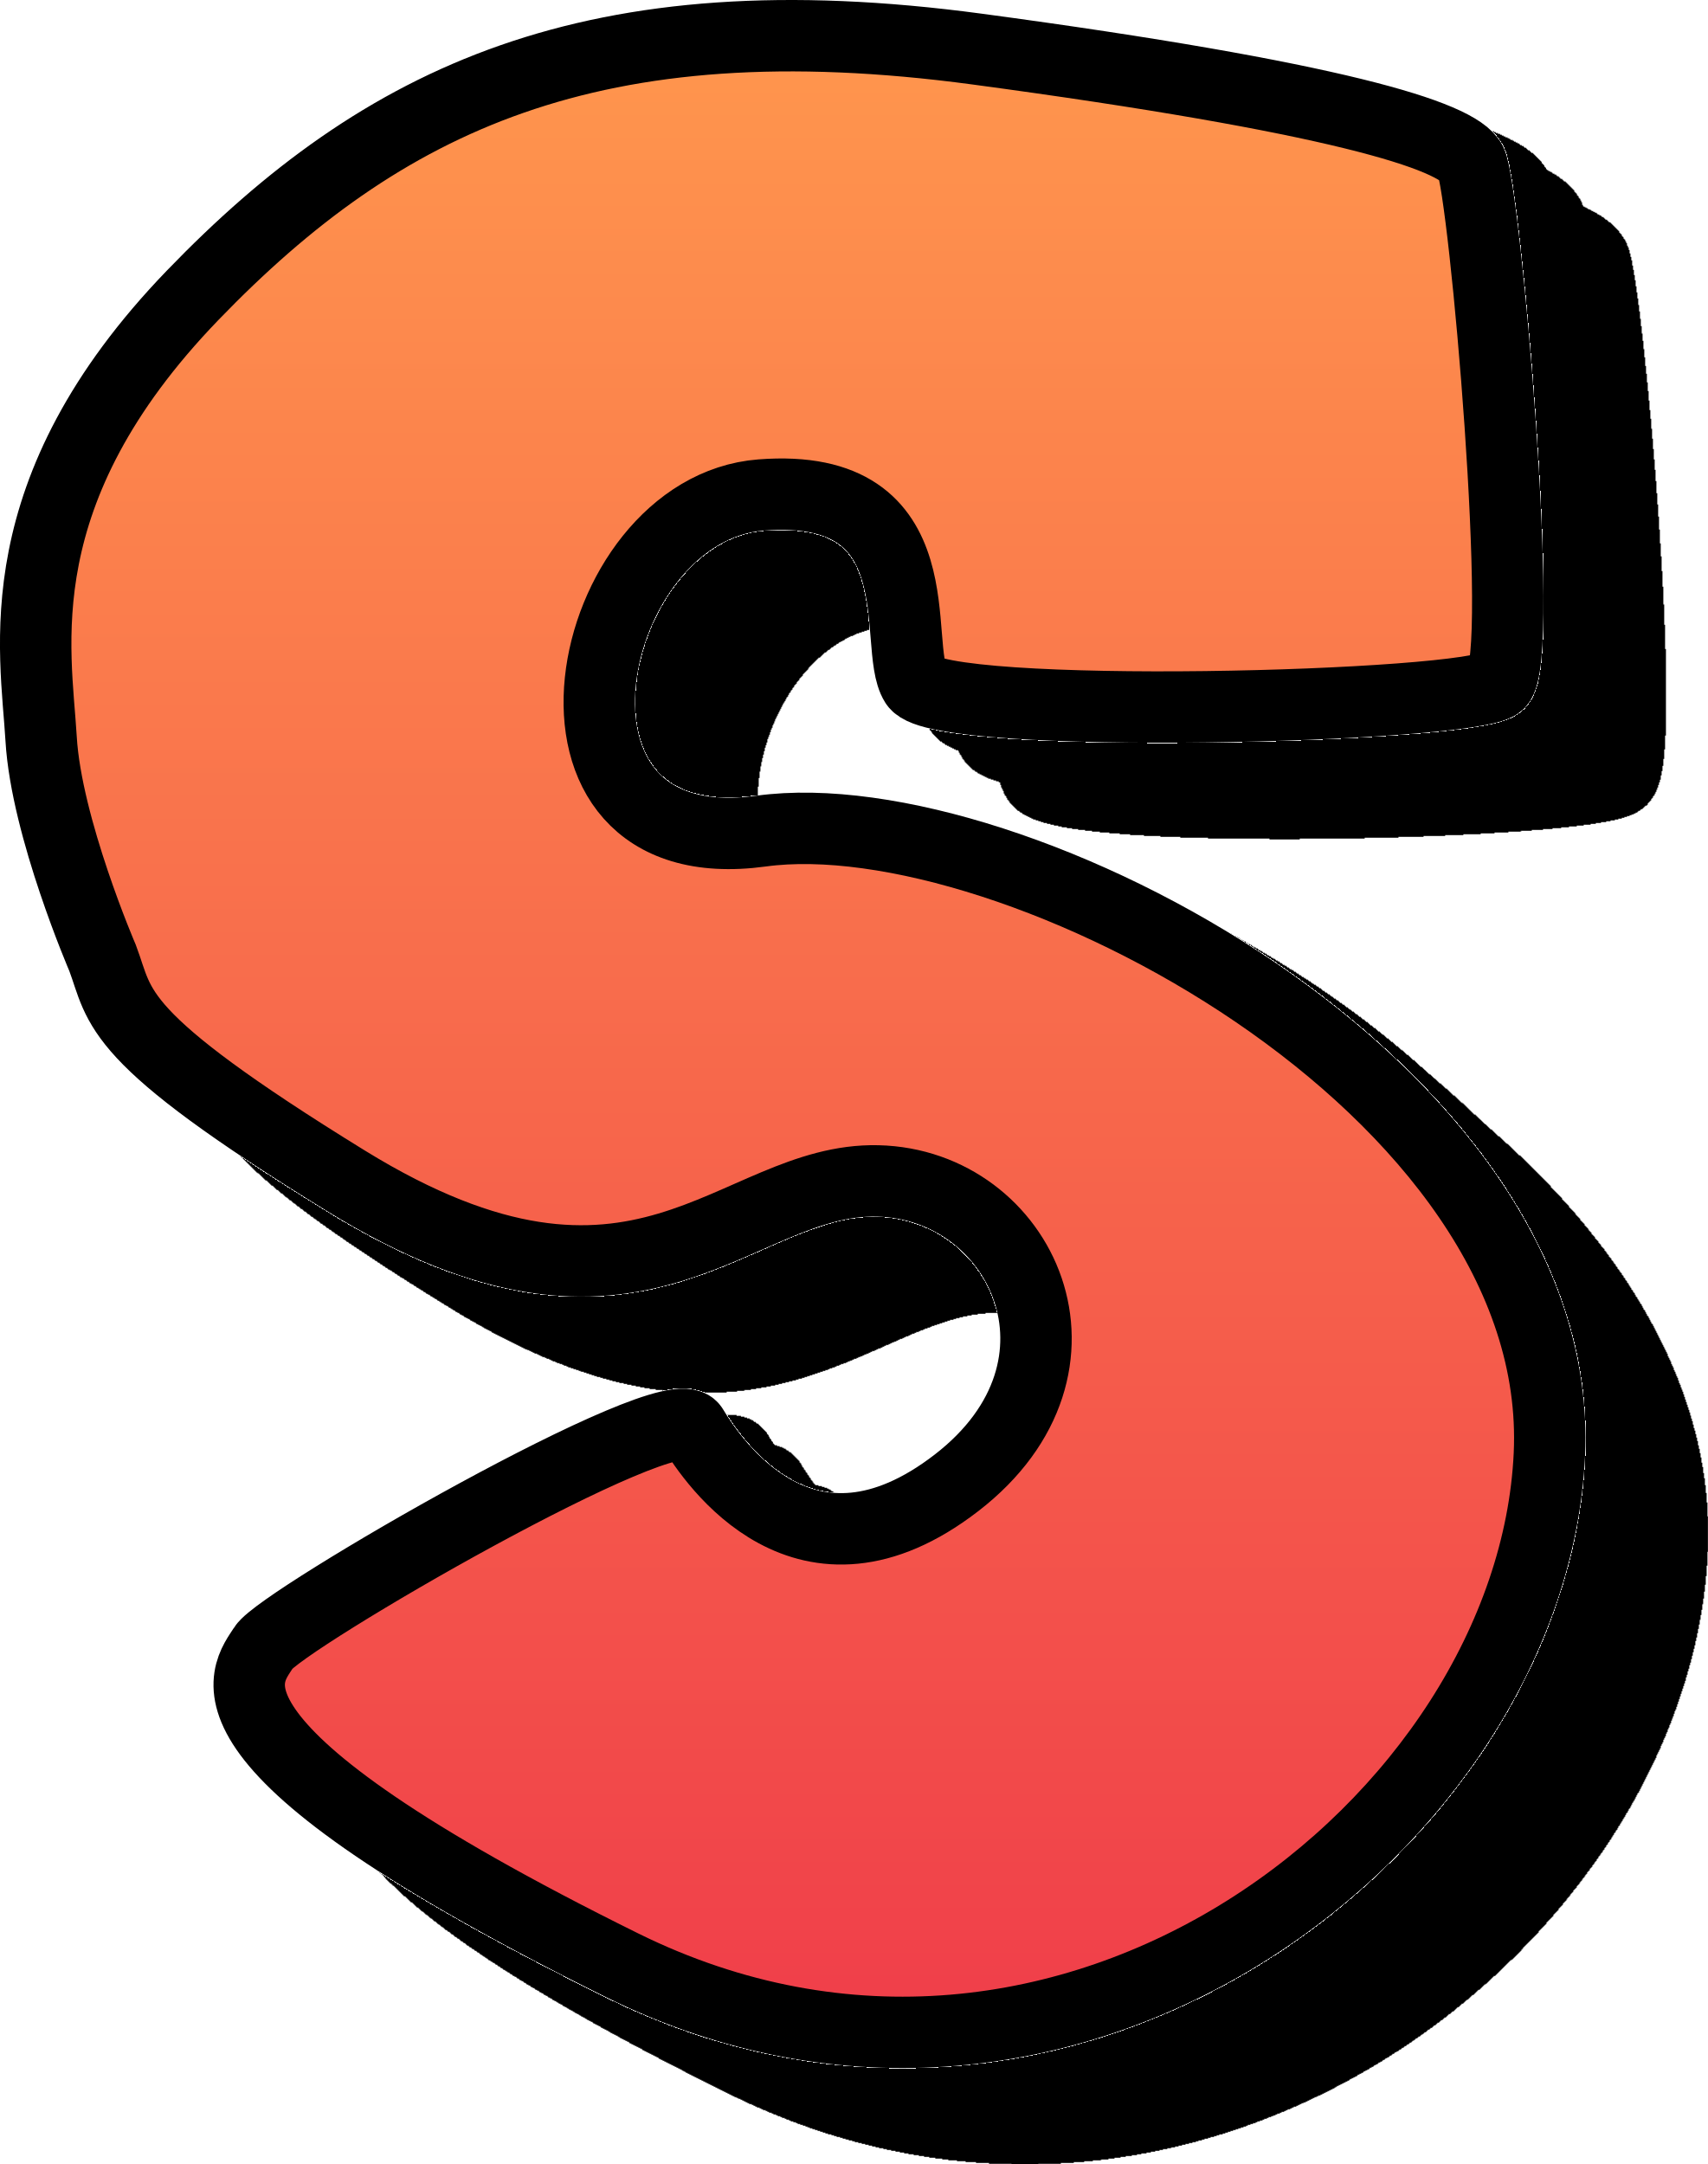
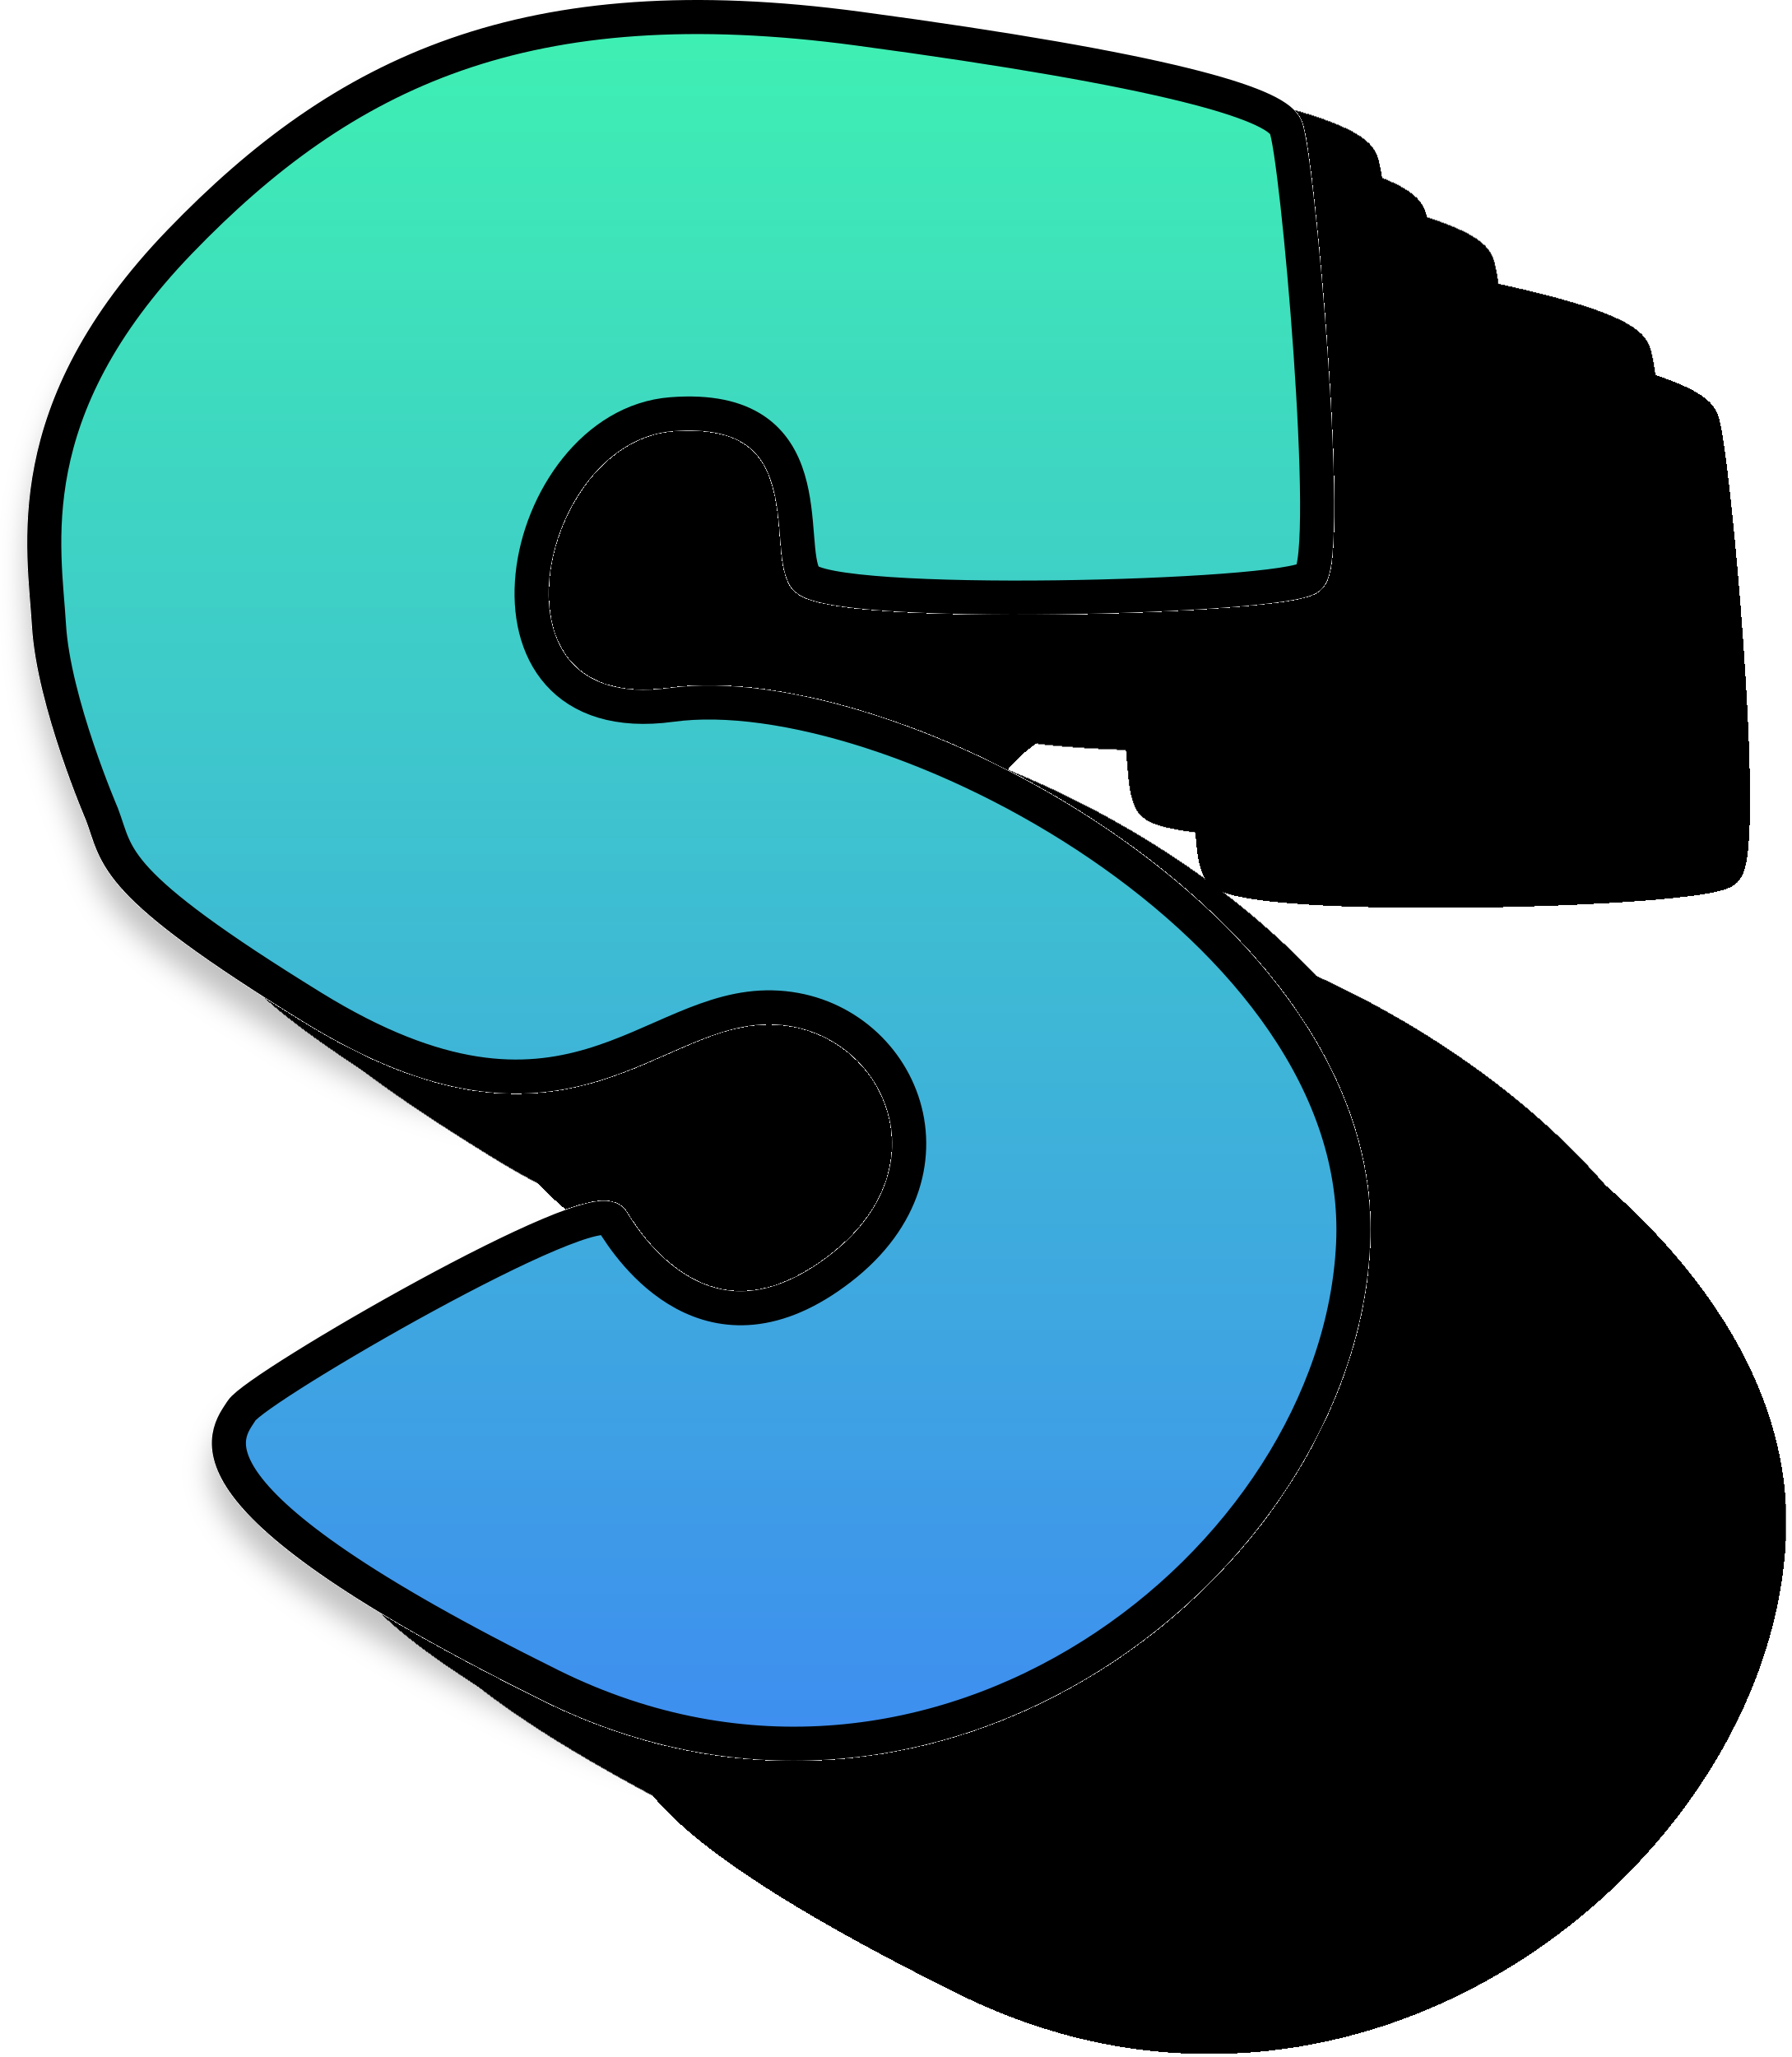
- <svg xmlns="http://www.w3.org/2000/svg" preserveAspectRatio="none" overflow="visible" style="display: block;" width="837.029" height="1060.66" viewBox="0 0 837.029 1060.66" fill="none">
-   <g id="S" filter="url(#filter0_ddd_0_16)">
-     <path d="M734.435 335.075C747.89 323.315 727.571 92.717 720.981 79.559C714.392 66.401 653.761 47.577 478.937 24.069C290.483 -1.271 187.45 48.328 94.434 144.706C1.417 241.083 17.609 318.562 20.149 362.076C22.689 405.591 50.279 469.549 50.279 469.549C59.547 494.188 53.977 507.539 169.63 578.814C314.196 667.907 359.583 577.133 430.185 578.814C500.787 580.495 542.812 669.588 468.848 726.742C394.884 783.896 349.497 716.656 339.411 699.846C329.325 683.036 137.686 793.982 129.281 807.43C120.876 820.878 86.033 855.013 304.907 963.274C523.782 1071.53 750.91 892.827 759.336 712.96C767.762 533.093 495.764 390.541 373.043 407.351C250.322 424.161 285.631 249.337 373.043 242.613C460.455 235.889 436.906 316.577 448.673 335.075C460.44 353.573 720.981 346.835 734.435 335.075Z" fill="url(#paint0_linear_0_16)" />
-     <path d="M734.435 335.075C747.89 323.315 727.571 92.717 720.981 79.559C714.392 66.401 653.761 47.577 478.937 24.069C290.483 -1.271 187.45 48.328 94.434 144.706C1.417 241.083 17.609 318.562 20.149 362.076C22.689 405.591 50.279 469.549 50.279 469.549C59.547 494.188 53.977 507.539 169.63 578.814C314.196 667.907 359.583 577.133 430.185 578.814C500.787 580.495 542.812 669.588 468.848 726.742C394.884 783.896 349.497 716.656 339.411 699.846C329.325 683.036 137.686 793.982 129.281 807.43C120.876 820.878 86.033 855.013 304.907 963.274C523.782 1071.53 750.91 892.827 759.336 712.96C767.762 533.093 495.764 390.541 373.043 407.351C250.322 424.161 285.631 249.337 373.043 242.613C460.455 235.889 436.906 316.577 448.673 335.075C460.44 353.573 720.981 346.835 734.435 335.075Z" stroke="black" stroke-width="35" />
+ <svg xmlns="http://www.w3.org/2000/svg" preserveAspectRatio="none" overflow="visible" style="display: block;" width="263" height="302" viewBox="0 0 263 302" fill="none">
+   <g id="B">
+     <g id="Abel Tasman">
+       <g id="S" filter="url(#filter0_dddddd_176_20)">
+         <path d="M192.213 84.763C195.698 81.716 190.434 21.984 188.728 18.576C187.021 15.167 171.315 10.291 126.03 4.202C77.214 -2.362 50.525 10.486 26.431 35.451C2.336 60.416 6.531 80.485 7.189 91.757C7.846 103.029 14.993 119.596 14.993 119.596C17.394 125.978 15.951 129.437 45.909 147.899C83.357 170.977 95.113 147.464 113.402 147.899C131.69 148.335 142.576 171.413 123.417 186.217C104.258 201.022 92.501 183.605 89.888 179.251C87.275 174.896 37.635 203.635 35.457 207.118C33.28 210.602 24.255 219.444 80.951 247.487C137.646 275.53 196.48 229.239 198.663 182.647C200.845 136.056 130.389 99.13 98.6 103.485C66.811 107.839 75.957 62.554 98.6 60.812C121.243 59.07 115.143 79.971 118.191 84.763C121.239 89.554 188.728 87.809 192.213 84.763Z" fill="url(#paint0_linear_176_20)" />
+         <path d="M192.213 84.763C195.698 81.716 190.434 21.984 188.728 18.576C187.021 15.167 171.315 10.291 126.03 4.202C77.214 -2.362 50.525 10.486 26.431 35.451C2.336 60.416 6.531 80.485 7.189 91.757C7.846 103.029 14.993 119.596 14.993 119.596C17.394 125.978 15.951 129.437 45.909 147.899C83.357 170.977 95.113 147.464 113.402 147.899C131.69 148.335 142.576 171.413 123.417 186.217C104.258 201.022 92.501 183.605 89.888 179.251C87.275 174.896 37.635 203.635 35.457 207.118C33.28 210.602 24.255 219.444 80.951 247.487C137.646 275.53 196.48 229.239 198.663 182.647C200.845 136.056 130.389 99.13 98.6 103.485C66.811 107.839 75.957 62.554 98.6 60.812C121.243 59.07 115.143 79.971 118.191 84.763C121.239 89.554 188.728 87.809 192.213 84.763Z" stroke="black" stroke-width="5" />
+       </g>
+     </g>
  </g>
  <defs>
-     <filter id="filter0_ddd_0_16" x="0" y="0" width="837.029" height="1060.66" filterUnits="userSpaceOnUse" color-interpolation-filters="sRGB">
+     <filter id="filter0_dddddd_176_20" x="0" y="0" width="262.211" height="301.506" filterUnits="userSpaceOnUse" color-interpolation-filters="sRGB">
      <feFlood flood-opacity="0" result="BackgroundImageFix" />
      <feColorMatrix in="SourceAlpha" type="matrix" values="0 0 0 0 0 0 0 0 0 0 0 0 0 0 0 0 0 0 127 0" result="hardAlpha" />
-       <feOffset dx="60" dy="47" />
+       <feOffset dx="61" dy="43" />
      <feComposite in2="hardAlpha" operator="out" />
      <feColorMatrix type="matrix" values="0 0 0 0 0 0 0 0 0 0 0 0 0 0 0 0 0 0 1 0" />
-       <feBlend mode="normal" in2="BackgroundImageFix" result="effect1_dropShadow_0_16" />
+       <feBlend mode="normal" in2="BackgroundImageFix" result="effect1_dropShadow_176_20" />
      <feColorMatrix in="SourceAlpha" type="matrix" values="0 0 0 0 0 0 0 0 0 0 0 0 0 0 0 0 0 0 127 0" result="hardAlpha" />
-       <feOffset dx="38" dy="27" />
+       <feOffset dx="28" dy="20" />
      <feComposite in2="hardAlpha" operator="out" />
      <feColorMatrix type="matrix" values="0 0 0 0 0 0 0 0 0 0 0 0 0 0 0 0 0 0 1 0" />
-       <feBlend mode="normal" in2="effect1_dropShadow_0_16" result="effect2_dropShadow_0_16" />
+       <feBlend mode="normal" in2="effect1_dropShadow_176_20" result="effect2_dropShadow_176_20" />
      <feColorMatrix in="SourceAlpha" type="matrix" values="0 0 0 0 0 0 0 0 0 0 0 0 0 0 0 0 0 0 127 0" result="hardAlpha" />
-       <feOffset dx="22" dy="13" />
+       <feOffset dx="18" dy="13" />
      <feComposite in2="hardAlpha" operator="out" />
      <feColorMatrix type="matrix" values="0 0 0 0 0 0 0 0 0 0 0 0 0 0 0 0 0 0 1 0" />
-       <feBlend mode="normal" in2="effect2_dropShadow_0_16" result="effect3_dropShadow_0_16" />
-       <feBlend mode="normal" in="SourceGraphic" in2="effect3_dropShadow_0_16" result="shape" />
+       <feBlend mode="normal" in2="effect2_dropShadow_176_20" result="effect3_dropShadow_176_20" />
+       <feColorMatrix in="SourceAlpha" type="matrix" values="0 0 0 0 0 0 0 0 0 0 0 0 0 0 0 0 0 0 127 0" result="hardAlpha" />
+       <feOffset dx="11" dy="5" />
+       <feComposite in2="hardAlpha" operator="out" />
+       <feColorMatrix type="matrix" values="0 0 0 0 0 0 0 0 0 0 0 0 0 0 0 0 0 0 1 0" />
+       <feBlend mode="normal" in2="effect3_dropShadow_176_20" result="effect4_dropShadow_176_20" />
+       <feColorMatrix in="SourceAlpha" type="matrix" values="0 0 0 0 0 0 0 0 0 0 0 0 0 0 0 0 0 0 127 0" result="hardAlpha" />
+       <feOffset dx="51" dy="33" />
+       <feComposite in2="hardAlpha" operator="out" />
+       <feColorMatrix type="matrix" values="0 0 0 0 0 0 0 0 0 0 0 0 0 0 0 0 0 0 1 0" />
+       <feBlend mode="normal" in2="effect4_dropShadow_176_20" result="effect5_dropShadow_176_20" />
+       <feColorMatrix in="SourceAlpha" type="matrix" values="0 0 0 0 0 0 0 0 0 0 0 0 0 0 0 0 0 0 127 0" result="hardAlpha" />
+       <feOffset dy="4" />
+       <feGaussianBlur stdDeviation="2" />
+       <feComposite in2="hardAlpha" operator="out" />
+       <feColorMatrix type="matrix" values="0 0 0 0 0 0 0 0 0 0 0 0 0 0 0 0 0 0 0.25 0" />
+       <feBlend mode="normal" in2="effect5_dropShadow_176_20" result="effect6_dropShadow_176_20" />
+       <feBlend mode="normal" in="SourceGraphic" in2="effect6_dropShadow_176_20" result="shape" />
    </filter>
-     <linearGradient id="paint0_linear_0_16" x1="388.509" y1="17.5" x2="388.509" y2="996.159" gradientUnits="userSpaceOnUse">
-       <stop stop-color="#FF964D" />
-       <stop offset="1" stop-color="#F03E4A" />
+     <linearGradient id="paint0_linear_176_20" x1="102.606" y1="2.5" x2="102.606" y2="256.006" gradientUnits="userSpaceOnUse">
+       <stop stop-color="#3EF0B2" />
+       <stop offset="1" stop-color="#3E8EF0" />
    </linearGradient>
  </defs>
</svg>
